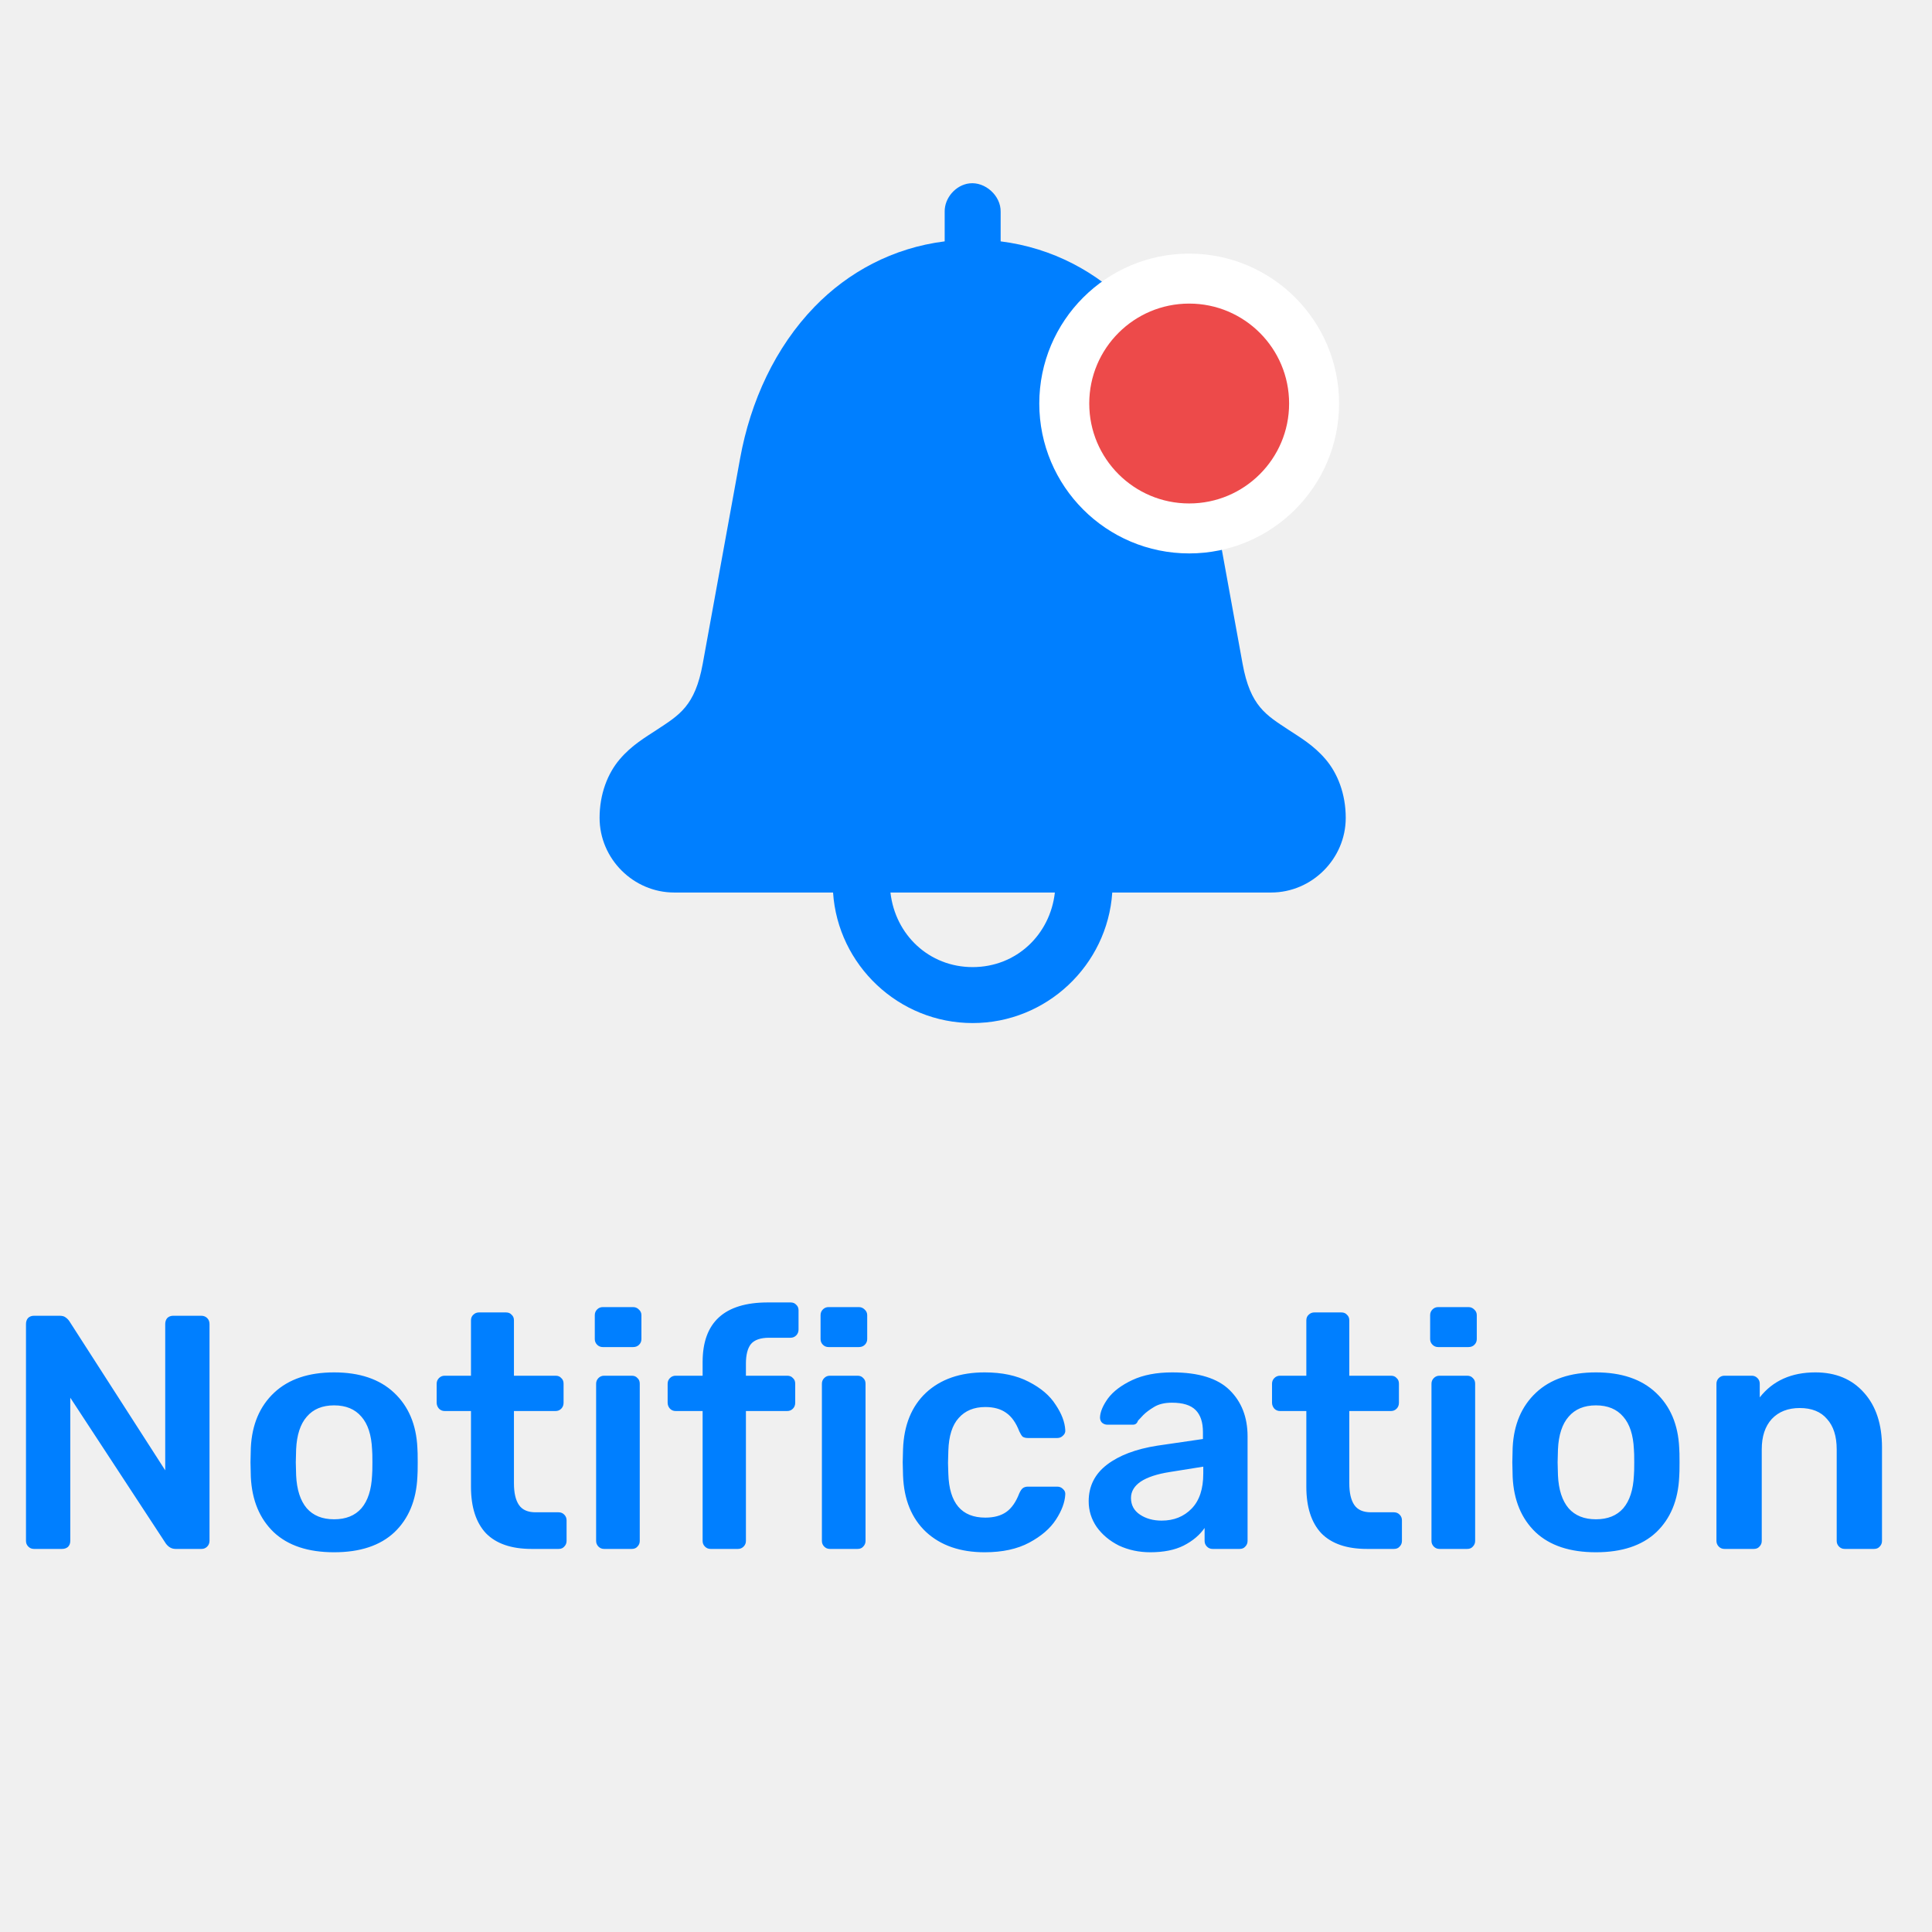
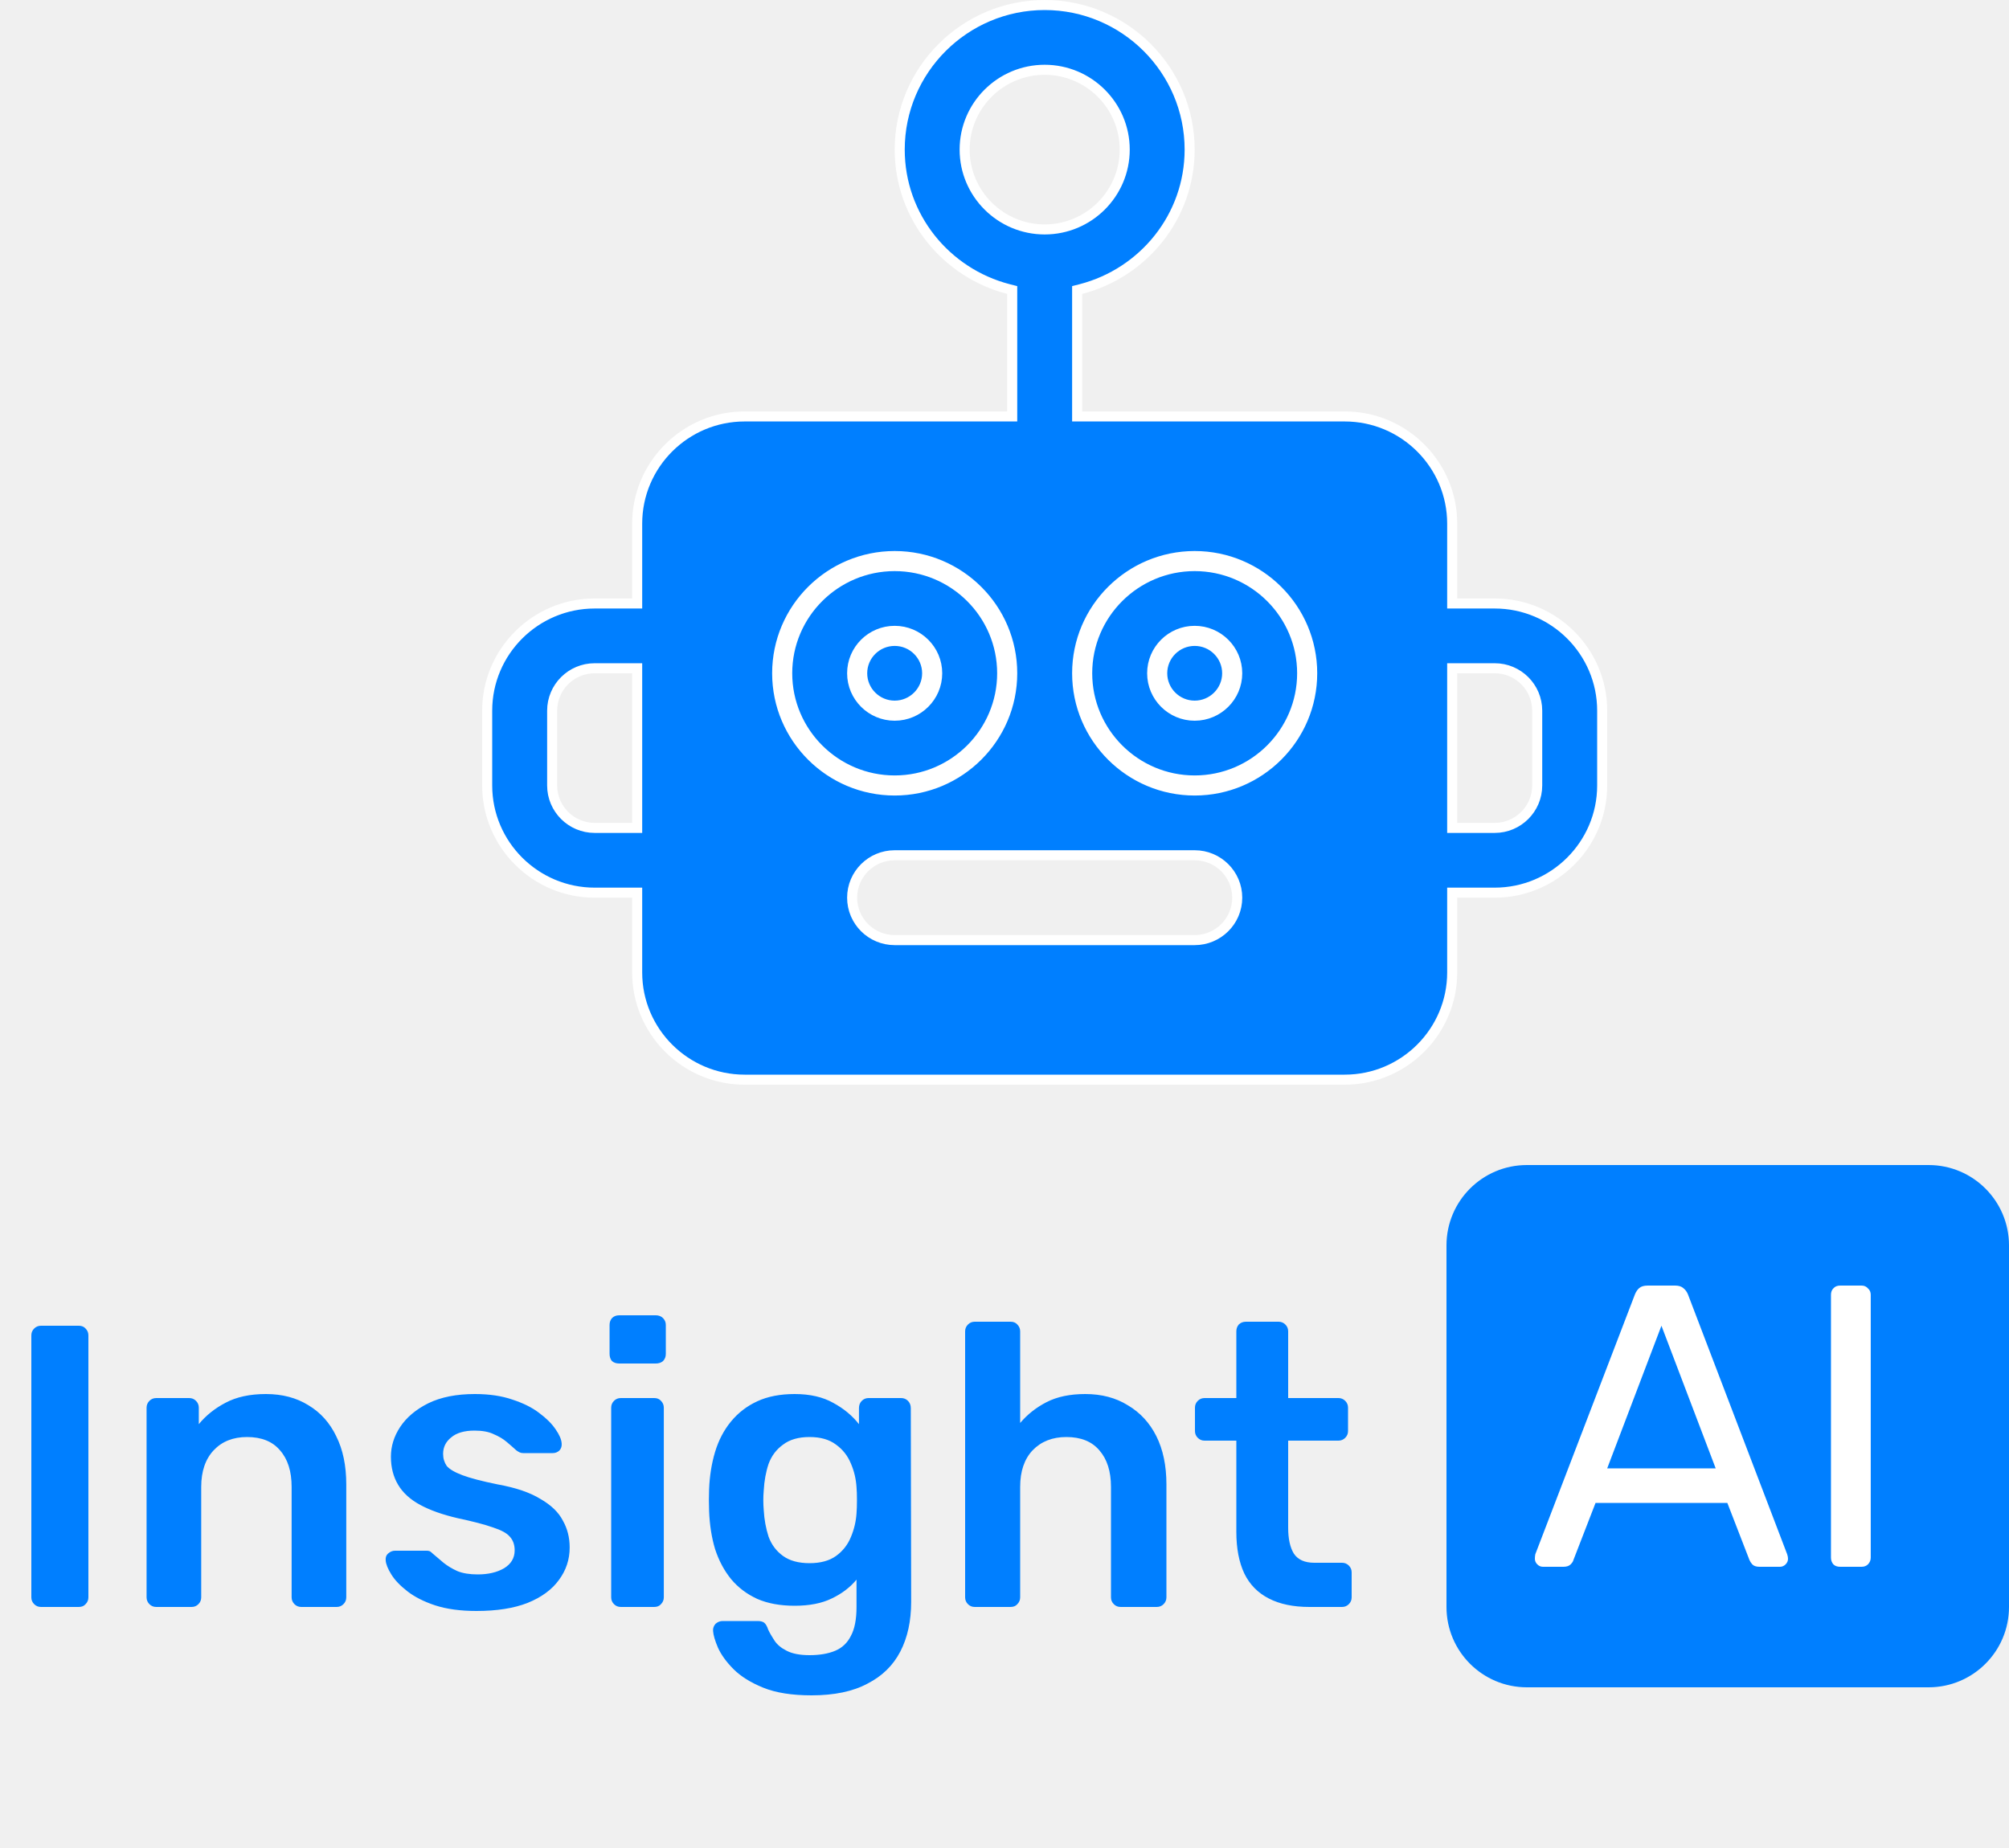
- <svg xmlns="http://www.w3.org/2000/svg" width="60" height="60" viewBox="0 0 58 47" fill="none">
-   <path d="M1.02 41C0.953 41 0.897 40.977 0.85 40.93C0.803 40.883 0.78 40.827 0.78 40.76V34.25C0.78 34.177 0.8 34.117 0.84 34.07C0.887 34.023 0.947 34 1.02 34H1.79C1.87 34 1.93 34.017 1.97 34.05C2.01 34.077 2.047 34.113 2.08 34.16L4.96 38.64V34.25C4.96 34.177 4.98 34.117 5.02 34.07C5.067 34.023 5.127 34 5.2 34H6.04C6.113 34 6.173 34.023 6.22 34.07C6.267 34.117 6.29 34.177 6.29 34.25V40.75C6.29 40.823 6.267 40.883 6.22 40.93C6.173 40.977 6.117 41 6.05 41H5.27C5.157 41 5.06 40.947 4.98 40.84L2.11 36.46V40.76C2.11 40.833 2.087 40.893 2.04 40.94C1.993 40.98 1.933 41 1.86 41H1.02ZM10.03 41.1C9.25 41.1 8.647 40.9 8.22 40.5C7.794 40.093 7.564 39.54 7.53 38.84L7.52 38.4L7.53 37.96C7.564 37.267 7.797 36.717 8.23 36.31C8.664 35.903 9.264 35.7 10.03 35.7C10.797 35.7 11.397 35.903 11.83 36.31C12.264 36.717 12.497 37.267 12.53 37.96C12.537 38.04 12.54 38.187 12.54 38.4C12.54 38.613 12.537 38.76 12.53 38.84C12.497 39.54 12.267 40.093 11.84 40.5C11.414 40.9 10.81 41.1 10.03 41.1ZM10.03 40.11C10.384 40.11 10.657 40 10.85 39.78C11.044 39.553 11.15 39.223 11.17 38.79C11.177 38.723 11.18 38.593 11.18 38.4C11.18 38.207 11.177 38.077 11.17 38.01C11.15 37.577 11.044 37.25 10.85 37.03C10.657 36.803 10.384 36.69 10.03 36.69C9.677 36.69 9.404 36.803 9.21 37.03C9.017 37.25 8.91 37.577 8.89 38.01L8.88 38.4L8.89 38.79C8.91 39.223 9.017 39.553 9.21 39.78C9.404 40 9.677 40.11 10.03 40.11ZM15.959 41C15.353 41 14.896 40.843 14.589 40.53C14.289 40.21 14.139 39.743 14.139 39.13V36.86H13.349C13.283 36.86 13.226 36.837 13.179 36.79C13.133 36.737 13.109 36.677 13.109 36.61V36.04C13.109 35.973 13.133 35.917 13.179 35.87C13.226 35.823 13.283 35.8 13.349 35.8H14.139V34.14C14.139 34.067 14.163 34.01 14.209 33.97C14.256 33.923 14.313 33.9 14.379 33.9H15.189C15.263 33.9 15.319 33.923 15.359 33.97C15.406 34.01 15.429 34.067 15.429 34.14V35.8H16.679C16.753 35.8 16.809 35.823 16.849 35.87C16.896 35.91 16.919 35.967 16.919 36.04V36.61C16.919 36.683 16.896 36.743 16.849 36.79C16.803 36.837 16.746 36.86 16.679 36.86H15.429V39.03C15.429 39.317 15.479 39.533 15.579 39.68C15.679 39.827 15.846 39.9 16.079 39.9H16.769C16.836 39.9 16.893 39.923 16.939 39.97C16.986 40.017 17.009 40.073 17.009 40.14V40.76C17.009 40.827 16.986 40.883 16.939 40.93C16.899 40.977 16.843 41 16.769 41H15.959ZM18.096 34.94C18.03 34.94 17.973 34.917 17.926 34.87C17.88 34.823 17.856 34.767 17.856 34.7V33.98C17.856 33.913 17.88 33.857 17.926 33.81C17.973 33.763 18.03 33.74 18.096 33.74H19.006C19.073 33.74 19.13 33.763 19.176 33.81C19.23 33.857 19.256 33.913 19.256 33.98V34.7C19.256 34.767 19.233 34.823 19.186 34.87C19.14 34.917 19.08 34.94 19.006 34.94H18.096ZM18.136 41C18.07 41 18.013 40.977 17.966 40.93C17.92 40.883 17.896 40.827 17.896 40.76V36.04C17.896 35.973 17.92 35.917 17.966 35.87C18.013 35.823 18.07 35.8 18.136 35.8H18.966C19.04 35.8 19.096 35.823 19.136 35.87C19.183 35.91 19.206 35.967 19.206 36.04V40.76C19.206 40.827 19.183 40.883 19.136 40.93C19.096 40.977 19.04 41 18.966 41H18.136ZM21.333 41C21.266 41 21.21 40.977 21.163 40.93C21.116 40.883 21.093 40.827 21.093 40.76V36.86H20.283C20.216 36.86 20.16 36.837 20.113 36.79C20.066 36.737 20.043 36.677 20.043 36.61V36.04C20.043 35.973 20.066 35.917 20.113 35.87C20.16 35.823 20.216 35.8 20.283 35.8H21.093V35.39C21.093 34.197 21.746 33.6 23.053 33.6H23.733C23.806 33.6 23.863 33.623 23.903 33.67C23.95 33.71 23.973 33.767 23.973 33.84V34.41C23.973 34.483 23.95 34.543 23.903 34.59C23.856 34.637 23.8 34.66 23.733 34.66H23.093C22.833 34.66 22.65 34.723 22.543 34.85C22.443 34.977 22.393 35.173 22.393 35.44V35.8H23.633C23.706 35.8 23.763 35.823 23.803 35.87C23.85 35.91 23.873 35.967 23.873 36.04V36.61C23.873 36.683 23.85 36.743 23.803 36.79C23.756 36.837 23.7 36.86 23.633 36.86H22.393V40.76C22.393 40.827 22.37 40.883 22.323 40.93C22.276 40.977 22.22 41 22.153 41H21.333ZM24.874 34.94C24.807 34.94 24.75 34.917 24.704 34.87C24.657 34.823 24.634 34.767 24.634 34.7V33.98C24.634 33.913 24.657 33.857 24.704 33.81C24.75 33.763 24.807 33.74 24.874 33.74H25.784C25.85 33.74 25.907 33.763 25.954 33.81C26.007 33.857 26.034 33.913 26.034 33.98V34.7C26.034 34.767 26.01 34.823 25.964 34.87C25.917 34.917 25.857 34.94 25.784 34.94H24.874ZM24.914 41C24.847 41 24.79 40.977 24.744 40.93C24.697 40.883 24.674 40.827 24.674 40.76V36.04C24.674 35.973 24.697 35.917 24.744 35.87C24.79 35.823 24.847 35.8 24.914 35.8H25.744C25.817 35.8 25.874 35.823 25.914 35.87C25.96 35.91 25.984 35.967 25.984 36.04V40.76C25.984 40.827 25.96 40.883 25.914 40.93C25.874 40.977 25.817 41 25.744 41H24.914ZM29.56 41.1C28.827 41.1 28.24 40.897 27.8 40.49C27.367 40.083 27.137 39.52 27.11 38.8L27.1 38.4L27.11 38C27.137 37.28 27.367 36.717 27.8 36.31C28.24 35.903 28.827 35.7 29.56 35.7C30.08 35.7 30.52 35.793 30.88 35.98C31.247 36.167 31.517 36.397 31.69 36.67C31.87 36.937 31.967 37.19 31.98 37.43C31.987 37.497 31.964 37.553 31.91 37.6C31.864 37.647 31.807 37.67 31.74 37.67H30.86C30.794 37.67 30.74 37.657 30.7 37.63C30.667 37.597 30.634 37.543 30.6 37.47C30.5 37.21 30.367 37.023 30.2 36.91C30.04 36.797 29.834 36.74 29.58 36.74C29.24 36.74 28.974 36.85 28.78 37.07C28.587 37.283 28.484 37.61 28.47 38.05L28.46 38.42L28.47 38.75C28.497 39.623 28.867 40.06 29.58 40.06C29.84 40.06 30.05 40.003 30.21 39.89C30.37 39.777 30.5 39.59 30.6 39.33C30.634 39.257 30.667 39.207 30.7 39.18C30.74 39.147 30.794 39.13 30.86 39.13H31.74C31.807 39.13 31.864 39.153 31.91 39.2C31.964 39.247 31.987 39.303 31.98 39.37C31.967 39.603 31.874 39.853 31.7 40.12C31.527 40.387 31.26 40.617 30.9 40.81C30.54 41.003 30.094 41.1 29.56 41.1ZM34.533 41.1C34.193 41.1 33.88 41.033 33.593 40.9C33.313 40.76 33.09 40.573 32.923 40.34C32.763 40.107 32.683 39.85 32.683 39.57C32.683 39.117 32.867 38.75 33.233 38.47C33.6 38.19 34.103 38 34.743 37.9L36.113 37.7V37.49C36.113 37.197 36.04 36.977 35.893 36.83C35.747 36.683 35.51 36.61 35.183 36.61C34.963 36.61 34.783 36.653 34.643 36.74C34.51 36.82 34.403 36.9 34.323 36.98C34.243 37.067 34.19 37.123 34.163 37.15C34.137 37.23 34.087 37.27 34.013 37.27H33.243C33.183 37.27 33.13 37.25 33.083 37.21C33.043 37.17 33.023 37.117 33.023 37.05C33.03 36.883 33.11 36.693 33.263 36.48C33.423 36.267 33.667 36.083 33.993 35.93C34.32 35.777 34.72 35.7 35.193 35.7C35.98 35.7 36.553 35.877 36.913 36.23C37.273 36.583 37.453 37.047 37.453 37.62V40.76C37.453 40.827 37.43 40.883 37.383 40.93C37.343 40.977 37.287 41 37.213 41H36.403C36.337 41 36.28 40.977 36.233 40.93C36.187 40.883 36.163 40.827 36.163 40.76V40.37C36.017 40.583 35.807 40.76 35.533 40.9C35.267 41.033 34.933 41.1 34.533 41.1ZM34.873 40.15C35.24 40.15 35.54 40.03 35.773 39.79C36.007 39.55 36.123 39.2 36.123 38.74V38.53L35.123 38.69C34.737 38.75 34.443 38.847 34.243 38.98C34.05 39.113 33.953 39.277 33.953 39.47C33.953 39.683 34.043 39.85 34.223 39.97C34.403 40.09 34.62 40.15 34.873 40.15ZM41.037 41C40.431 41 39.974 40.843 39.667 40.53C39.367 40.21 39.217 39.743 39.217 39.13V36.86H38.427C38.361 36.86 38.304 36.837 38.257 36.79C38.211 36.737 38.187 36.677 38.187 36.61V36.04C38.187 35.973 38.211 35.917 38.257 35.87C38.304 35.823 38.361 35.8 38.427 35.8H39.217V34.14C39.217 34.067 39.241 34.01 39.287 33.97C39.334 33.923 39.391 33.9 39.457 33.9H40.267C40.341 33.9 40.397 33.923 40.437 33.97C40.484 34.01 40.507 34.067 40.507 34.14V35.8H41.757C41.831 35.8 41.887 35.823 41.927 35.87C41.974 35.91 41.997 35.967 41.997 36.04V36.61C41.997 36.683 41.974 36.743 41.927 36.79C41.881 36.837 41.824 36.86 41.757 36.86H40.507V39.03C40.507 39.317 40.557 39.533 40.657 39.68C40.757 39.827 40.924 39.9 41.157 39.9H41.847C41.914 39.9 41.971 39.923 42.017 39.97C42.064 40.017 42.087 40.073 42.087 40.14V40.76C42.087 40.827 42.064 40.883 42.017 40.93C41.977 40.977 41.921 41 41.847 41H41.037ZM43.175 34.94C43.108 34.94 43.051 34.917 43.005 34.87C42.958 34.823 42.934 34.767 42.934 34.7V33.98C42.934 33.913 42.958 33.857 43.005 33.81C43.051 33.763 43.108 33.74 43.175 33.74H44.084C44.151 33.74 44.208 33.763 44.255 33.81C44.308 33.857 44.334 33.913 44.334 33.98V34.7C44.334 34.767 44.311 34.823 44.264 34.87C44.218 34.917 44.158 34.94 44.084 34.94H43.175ZM43.215 41C43.148 41 43.091 40.977 43.044 40.93C42.998 40.883 42.974 40.827 42.974 40.76V36.04C42.974 35.973 42.998 35.917 43.044 35.87C43.091 35.823 43.148 35.8 43.215 35.8H44.044C44.118 35.8 44.175 35.823 44.215 35.87C44.261 35.91 44.285 35.967 44.285 36.04V40.76C44.285 40.827 44.261 40.883 44.215 40.93C44.175 40.977 44.118 41 44.044 41H43.215ZM47.911 41.1C47.131 41.1 46.528 40.9 46.101 40.5C45.675 40.093 45.444 39.54 45.411 38.84L45.401 38.4L45.411 37.96C45.444 37.267 45.678 36.717 46.111 36.31C46.544 35.903 47.145 35.7 47.911 35.7C48.678 35.7 49.278 35.903 49.711 36.31C50.145 36.717 50.378 37.267 50.411 37.96C50.418 38.04 50.421 38.187 50.421 38.4C50.421 38.613 50.418 38.76 50.411 38.84C50.378 39.54 50.148 40.093 49.721 40.5C49.294 40.9 48.691 41.1 47.911 41.1ZM47.911 40.11C48.264 40.11 48.538 40 48.731 39.78C48.925 39.553 49.031 39.223 49.051 38.79C49.058 38.723 49.061 38.593 49.061 38.4C49.061 38.207 49.058 38.077 49.051 38.01C49.031 37.577 48.925 37.25 48.731 37.03C48.538 36.803 48.264 36.69 47.911 36.69C47.558 36.69 47.285 36.803 47.091 37.03C46.898 37.25 46.791 37.577 46.771 38.01L46.761 38.4L46.771 38.79C46.791 39.223 46.898 39.553 47.091 39.78C47.285 40 47.558 40.11 47.911 40.11ZM51.769 41C51.703 41 51.646 40.977 51.599 40.93C51.553 40.883 51.529 40.827 51.529 40.76V36.04C51.529 35.973 51.553 35.917 51.599 35.87C51.646 35.823 51.703 35.8 51.769 35.8H52.589C52.656 35.8 52.712 35.823 52.759 35.87C52.806 35.917 52.829 35.973 52.829 36.04V36.45C53.222 35.95 53.779 35.7 54.499 35.7C55.112 35.7 55.599 35.903 55.959 36.31C56.319 36.71 56.499 37.257 56.499 37.95V40.76C56.499 40.827 56.476 40.883 56.429 40.93C56.389 40.977 56.333 41 56.259 41H55.379C55.312 41 55.256 40.977 55.209 40.93C55.163 40.883 55.139 40.827 55.139 40.76V38.01C55.139 37.617 55.042 37.313 54.849 37.1C54.663 36.88 54.389 36.77 54.029 36.77C53.676 36.77 53.396 36.88 53.189 37.1C52.989 37.32 52.889 37.623 52.889 38.01V40.76C52.889 40.827 52.866 40.883 52.819 40.93C52.779 40.977 52.722 41 52.649 41H51.769Z" fill="#007FFF" />
-   <path d="M29.104 0.005C28.694 0.052 28.353 0.441 28.36 0.854V1.746C26.799 1.941 25.462 2.671 24.457 3.706C23.276 4.923 22.531 6.542 22.218 8.265L21.097 14.425C20.865 15.703 20.391 15.965 19.715 16.411C19.377 16.634 18.964 16.871 18.604 17.295C18.243 17.718 18 18.336 18 19.053C18 20.28 19.014 21.294 20.24 21.294H25.009C25.154 23.476 26.982 25.213 29.2 25.213C31.418 25.213 33.246 23.476 33.391 21.294H38.16C39.386 21.294 40.4 20.28 40.4 19.053C40.4 18.336 40.157 17.718 39.796 17.295C39.435 16.871 39.023 16.634 38.685 16.411C38.009 15.965 37.535 15.703 37.303 14.425L36.182 8.265C35.869 6.542 35.124 4.923 33.943 3.706C32.938 2.671 31.601 1.941 30.04 1.746V0.854C30.048 0.377 29.577 -0.05 29.104 0.005ZM26.732 21.294H31.668C31.525 22.561 30.511 23.533 29.2 23.533C27.889 23.533 26.875 22.561 26.732 21.294Z" fill="#007FFF" />
-   <circle cx="35.7" cy="6.614" r="3.75" fill="#ED4A4A" stroke="white" stroke-width="1.5" />
+ <svg xmlns="http://www.w3.org/2000/svg" width="50" height="46" viewBox="0 0 50 46" fill="none">
+   <path d="M36.142 14.897V15.022H36.267H37.2C38.675 15.022 39.875 16.219 39.875 17.69V19.552C39.875 21.022 38.675 22.22 37.2 22.22H36.267H36.142V22.345V24.207C36.142 25.677 34.942 26.875 33.467 26.875H18.533C17.058 26.875 15.858 25.677 15.858 24.207V22.345V22.22H15.733H14.8C13.325 22.22 12.125 21.022 12.125 19.552V17.69C12.125 16.219 13.325 15.022 14.8 15.022H15.733H15.858V14.897V13.034C15.858 11.564 17.058 10.366 18.533 10.366H25.067H25.192V10.241V7.316V7.219L25.098 7.195C23.545 6.793 22.392 5.395 22.392 3.724C22.392 1.74 24.01 0.125 26 0.125C27.99 0.125 29.608 1.74 29.608 3.724C29.608 5.395 28.455 6.793 26.902 7.195L26.808 7.219V7.316V10.241V10.366H26.933H33.467C34.942 10.366 36.142 11.564 36.142 13.034V14.897ZM15.733 20.608H15.858V20.483V16.759V16.634H15.733H14.8C14.217 16.634 13.742 17.106 13.742 17.69V19.552C13.742 20.135 14.217 20.608 14.8 20.608H15.733ZM36.142 20.483V20.608H36.267H37.2C37.783 20.608 38.258 20.135 38.258 19.552V17.69C38.258 17.106 37.783 16.634 37.2 16.634H36.267H36.142V16.759V20.483ZM26 1.737C24.902 1.737 24.008 2.628 24.008 3.724C24.008 4.82 24.902 5.711 26 5.711C27.098 5.711 27.992 4.82 27.992 3.724C27.992 2.628 27.098 1.737 26 1.737ZM25.192 16.759C25.192 15.149 23.879 13.841 22.267 13.841C20.654 13.841 19.342 15.149 19.342 16.759C19.342 18.368 20.654 19.677 22.267 19.677C23.879 19.677 25.192 18.368 25.192 16.759ZM22.267 14.091C23.742 14.091 24.942 15.288 24.942 16.759C24.942 18.229 23.742 19.427 22.267 19.427C20.792 19.427 19.592 18.229 19.592 16.759C19.592 15.288 20.792 14.091 22.267 14.091ZM21.458 16.759C21.458 16.314 21.821 15.953 22.267 15.953C22.712 15.953 23.075 16.314 23.075 16.759C23.075 17.203 22.712 17.565 22.267 17.565C21.821 17.565 21.458 17.203 21.458 16.759ZM22.267 15.703C21.684 15.703 21.208 16.175 21.208 16.759C21.208 17.342 21.684 17.815 22.267 17.815C22.85 17.815 23.325 17.342 23.325 16.759C23.325 16.175 22.85 15.703 22.267 15.703ZM29.733 13.841C28.121 13.841 26.808 15.149 26.808 16.759C26.808 18.368 28.121 19.677 29.733 19.677C31.346 19.677 32.658 18.368 32.658 16.759C32.658 15.149 31.346 13.841 29.733 13.841ZM27.058 16.759C27.058 15.288 28.258 14.091 29.733 14.091C31.208 14.091 32.408 15.288 32.408 16.759C32.408 18.229 31.208 19.427 29.733 19.427C28.258 19.427 27.058 18.229 27.058 16.759ZM29.733 17.565C29.288 17.565 28.925 17.203 28.925 16.759C28.925 16.314 29.288 15.953 29.733 15.953C30.179 15.953 30.542 16.314 30.542 16.759C30.542 17.203 30.179 17.565 29.733 17.565ZM28.675 16.759C28.675 17.342 29.15 17.815 29.733 17.815C30.316 17.815 30.792 17.342 30.792 16.759C30.792 16.175 30.316 15.703 29.733 15.703C29.15 15.703 28.675 16.175 28.675 16.759ZM29.733 23.401C30.317 23.401 30.792 22.929 30.792 22.345C30.792 21.761 30.317 21.289 29.733 21.289H22.267C21.683 21.289 21.208 21.761 21.208 22.345C21.208 22.929 21.683 23.401 22.267 23.401H29.733Z" fill="#007FFF" stroke="white" stroke-width="0.25" />
+   <rect x="36.25" y="29.25" width="13.5" height="12.5" rx="1.75" fill="#007FFF" stroke="#007FFF" stroke-width="0.5" />
+   <path d="M1.02 40C0.953 40 0.897 39.977 0.85 39.93C0.803 39.883 0.78 39.827 0.78 39.76V33.24C0.78 33.173 0.803 33.117 0.85 33.07C0.897 33.023 0.953 33 1.02 33H1.96C2.033 33 2.09 33.023 2.13 33.07C2.177 33.117 2.2 33.173 2.2 33.24V39.76C2.2 39.827 2.177 39.883 2.13 39.93C2.09 39.977 2.033 40 1.96 40H1.02ZM3.888 40C3.822 40 3.765 39.977 3.718 39.93C3.672 39.883 3.648 39.827 3.648 39.76V35.04C3.648 34.973 3.672 34.917 3.718 34.87C3.765 34.823 3.822 34.8 3.888 34.8H4.708C4.775 34.8 4.832 34.823 4.878 34.87C4.925 34.917 4.948 34.973 4.948 35.04V35.45C5.122 35.237 5.342 35.06 5.608 34.92C5.882 34.773 6.218 34.7 6.618 34.7C7.025 34.7 7.378 34.793 7.678 34.98C7.978 35.16 8.208 35.417 8.368 35.75C8.535 36.083 8.618 36.483 8.618 36.95V39.76C8.618 39.827 8.595 39.883 8.548 39.93C8.502 39.977 8.445 40 8.378 40H7.498C7.432 40 7.375 39.977 7.328 39.93C7.282 39.883 7.258 39.827 7.258 39.76V37.01C7.258 36.623 7.162 36.32 6.968 36.1C6.782 35.88 6.508 35.77 6.148 35.77C5.802 35.77 5.525 35.88 5.318 36.1C5.112 36.32 5.008 36.623 5.008 37.01V39.76C5.008 39.827 4.985 39.883 4.938 39.93C4.892 39.977 4.835 40 4.768 40H3.888ZM11.858 40.1C11.459 40.1 11.115 40.053 10.829 39.96C10.549 39.867 10.319 39.75 10.139 39.61C9.959 39.47 9.825 39.33 9.739 39.19C9.652 39.05 9.605 38.933 9.599 38.84C9.592 38.767 9.612 38.71 9.659 38.67C9.712 38.623 9.769 38.6 9.829 38.6H10.618C10.645 38.6 10.668 38.603 10.688 38.61C10.709 38.617 10.735 38.637 10.768 38.67C10.855 38.743 10.945 38.82 11.039 38.9C11.139 38.98 11.255 39.05 11.389 39.11C11.522 39.163 11.688 39.19 11.889 39.19C12.149 39.19 12.365 39.14 12.539 39.04C12.719 38.933 12.809 38.783 12.809 38.59C12.809 38.45 12.768 38.337 12.688 38.25C12.615 38.163 12.475 38.087 12.268 38.02C12.062 37.947 11.768 37.87 11.389 37.79C11.015 37.703 10.705 37.593 10.459 37.46C10.212 37.327 10.028 37.16 9.909 36.96C9.789 36.76 9.729 36.527 9.729 36.26C9.729 36 9.805 35.753 9.959 35.52C10.118 35.28 10.352 35.083 10.659 34.93C10.972 34.777 11.358 34.7 11.819 34.7C12.178 34.7 12.492 34.747 12.758 34.84C13.025 34.927 13.245 35.037 13.418 35.17C13.598 35.303 13.735 35.44 13.829 35.58C13.922 35.713 13.972 35.83 13.979 35.93C13.985 36.003 13.965 36.063 13.918 36.11C13.872 36.15 13.819 36.17 13.758 36.17H13.018C12.985 36.17 12.955 36.163 12.928 36.15C12.902 36.137 12.875 36.12 12.848 36.1C12.775 36.033 12.695 35.963 12.608 35.89C12.522 35.817 12.415 35.753 12.289 35.7C12.168 35.64 12.008 35.61 11.809 35.61C11.555 35.61 11.362 35.667 11.229 35.78C11.095 35.887 11.028 36.023 11.028 36.19C11.028 36.303 11.059 36.403 11.118 36.49C11.185 36.57 11.315 36.647 11.508 36.72C11.702 36.793 11.995 36.87 12.389 36.95C12.835 37.03 13.188 37.15 13.448 37.31C13.715 37.463 13.902 37.643 14.008 37.85C14.122 38.05 14.178 38.273 14.178 38.52C14.178 38.82 14.088 39.09 13.909 39.33C13.735 39.57 13.475 39.76 13.129 39.9C12.789 40.033 12.365 40.1 11.858 40.1ZM15.451 40C15.384 40 15.327 39.977 15.281 39.93C15.234 39.883 15.211 39.827 15.211 39.76V35.04C15.211 34.973 15.234 34.917 15.281 34.87C15.327 34.823 15.384 34.8 15.451 34.8H16.281C16.354 34.8 16.411 34.823 16.451 34.87C16.497 34.917 16.521 34.973 16.521 35.04V39.76C16.521 39.827 16.497 39.883 16.451 39.93C16.411 39.977 16.354 40 16.281 40H15.451ZM15.411 33.94C15.337 33.94 15.277 33.92 15.231 33.88C15.191 33.833 15.171 33.773 15.171 33.7V32.98C15.171 32.913 15.191 32.857 15.231 32.81C15.277 32.763 15.337 32.74 15.411 32.74H16.321C16.394 32.74 16.454 32.763 16.501 32.81C16.547 32.857 16.571 32.913 16.571 32.98V33.7C16.571 33.773 16.547 33.833 16.501 33.88C16.454 33.92 16.394 33.94 16.321 33.94H15.411ZM20.198 42.2C19.711 42.2 19.311 42.137 18.997 42.01C18.684 41.883 18.438 41.73 18.258 41.55C18.078 41.37 17.948 41.19 17.867 41.01C17.794 40.837 17.754 40.7 17.747 40.6C17.741 40.533 17.761 40.473 17.808 40.42C17.861 40.373 17.921 40.35 17.988 40.35H18.858C18.924 40.35 18.977 40.363 19.017 40.39C19.058 40.423 19.091 40.48 19.117 40.56C19.157 40.647 19.211 40.74 19.277 40.84C19.344 40.94 19.444 41.023 19.578 41.09C19.718 41.163 19.907 41.2 20.148 41.2C20.401 41.2 20.614 41.163 20.788 41.09C20.961 41.017 21.091 40.893 21.177 40.72C21.271 40.547 21.317 40.307 21.317 40V39.32C21.157 39.513 20.951 39.67 20.698 39.79C20.451 39.91 20.144 39.97 19.777 39.97C19.418 39.97 19.108 39.913 18.848 39.8C18.587 39.68 18.371 39.517 18.198 39.31C18.024 39.097 17.891 38.847 17.797 38.56C17.711 38.273 17.661 37.957 17.648 37.61C17.641 37.43 17.641 37.25 17.648 37.07C17.661 36.737 17.711 36.427 17.797 36.14C17.884 35.853 18.014 35.603 18.188 35.39C18.367 35.17 18.587 35 18.848 34.88C19.108 34.76 19.418 34.7 19.777 34.7C20.157 34.7 20.477 34.773 20.738 34.92C20.997 35.06 21.211 35.237 21.378 35.45V35.05C21.378 34.977 21.401 34.917 21.448 34.87C21.494 34.823 21.551 34.8 21.617 34.8H22.427C22.494 34.8 22.551 34.823 22.598 34.87C22.644 34.917 22.668 34.977 22.668 35.05L22.677 39.87C22.677 40.35 22.587 40.763 22.407 41.11C22.227 41.457 21.954 41.723 21.587 41.91C21.227 42.103 20.764 42.2 20.198 42.2ZM20.148 38.91C20.421 38.91 20.641 38.85 20.808 38.73C20.974 38.61 21.098 38.453 21.177 38.26C21.258 38.067 21.304 37.87 21.317 37.67C21.324 37.583 21.328 37.473 21.328 37.34C21.328 37.207 21.324 37.1 21.317 37.02C21.304 36.813 21.258 36.617 21.177 36.43C21.098 36.237 20.974 36.08 20.808 35.96C20.641 35.833 20.421 35.77 20.148 35.77C19.874 35.77 19.654 35.833 19.488 35.96C19.321 36.08 19.201 36.24 19.128 36.44C19.061 36.64 19.021 36.86 19.008 37.1C18.994 37.26 18.994 37.423 19.008 37.59C19.021 37.823 19.061 38.043 19.128 38.25C19.201 38.45 19.321 38.61 19.488 38.73C19.654 38.85 19.874 38.91 20.148 38.91ZM24.26 40C24.193 40 24.136 39.977 24.09 39.93C24.043 39.883 24.02 39.827 24.02 39.76V33.14C24.02 33.073 24.043 33.017 24.09 32.97C24.136 32.923 24.193 32.9 24.26 32.9H25.15C25.223 32.9 25.28 32.923 25.32 32.97C25.366 33.017 25.39 33.073 25.39 33.14V35.42C25.57 35.207 25.79 35.033 26.05 34.9C26.31 34.767 26.63 34.7 27.01 34.7C27.416 34.7 27.77 34.793 28.07 34.98C28.376 35.16 28.613 35.417 28.78 35.75C28.946 36.083 29.03 36.483 29.03 36.95V39.76C29.03 39.827 29.006 39.883 28.96 39.93C28.913 39.977 28.856 40 28.79 40H27.89C27.823 40 27.766 39.977 27.72 39.93C27.673 39.883 27.65 39.827 27.65 39.76V37.01C27.65 36.623 27.553 36.32 27.36 36.1C27.173 35.88 26.9 35.77 26.54 35.77C26.193 35.77 25.913 35.88 25.7 36.1C25.493 36.32 25.39 36.623 25.39 37.01V39.76C25.39 39.827 25.366 39.883 25.32 39.93C25.28 39.977 25.223 40 25.15 40H24.26ZM32.59 40C32.19 40 31.853 39.93 31.58 39.79C31.307 39.65 31.103 39.443 30.97 39.17C30.837 38.89 30.77 38.543 30.77 38.13V35.86H29.98C29.913 35.86 29.857 35.837 29.81 35.79C29.763 35.743 29.74 35.687 29.74 35.62V35.04C29.74 34.973 29.763 34.917 29.81 34.87C29.857 34.823 29.913 34.8 29.98 34.8H30.77V33.14C30.77 33.073 30.79 33.017 30.83 32.97C30.877 32.923 30.937 32.9 31.01 32.9H31.82C31.887 32.9 31.943 32.923 31.99 32.97C32.037 33.017 32.06 33.073 32.06 33.14V34.8H33.31C33.377 34.8 33.433 34.823 33.48 34.87C33.527 34.917 33.55 34.973 33.55 35.04V35.62C33.55 35.687 33.527 35.743 33.48 35.79C33.433 35.837 33.377 35.86 33.31 35.86H32.06V38.03C32.06 38.303 32.107 38.517 32.2 38.67C32.3 38.823 32.47 38.9 32.71 38.9H33.4C33.467 38.9 33.523 38.923 33.57 38.97C33.617 39.017 33.64 39.073 33.64 39.14V39.76C33.64 39.827 33.617 39.883 33.57 39.93C33.523 39.977 33.467 40 33.4 40H32.59Z" fill="#007FFF" />
+   <path d="M38.4 39C38.347 39 38.3 38.98 38.26 38.94C38.22 38.9 38.2 38.853 38.2 38.8C38.2 38.767 38.203 38.73 38.21 38.69L40.69 32.22C40.717 32.153 40.753 32.1 40.8 32.06C40.847 32.02 40.917 32 41.01 32H41.69C41.777 32 41.843 32.02 41.89 32.06C41.943 32.1 41.983 32.153 42.01 32.22L44.48 38.69C44.493 38.73 44.5 38.767 44.5 38.8C44.5 38.853 44.48 38.9 44.44 38.94C44.4 38.98 44.353 39 44.3 39H43.79C43.71 39 43.65 38.98 43.61 38.94C43.577 38.9 43.553 38.863 43.54 38.83L42.99 37.41H39.71L39.16 38.83C39.153 38.863 39.13 38.9 39.09 38.94C39.05 38.98 38.99 39 38.91 39H38.4ZM40 36.55H42.7L41.35 33L40 36.55ZM45.799 39C45.726 39 45.669 38.98 45.629 38.94C45.589 38.893 45.569 38.837 45.569 38.77V32.23C45.569 32.163 45.589 32.11 45.629 32.07C45.669 32.023 45.726 32 45.799 32H46.329C46.396 32 46.449 32.023 46.489 32.07C46.536 32.11 46.559 32.163 46.559 32.23V38.77C46.559 38.837 46.536 38.893 46.489 38.94C46.449 38.98 46.396 39 46.329 39H45.799Z" fill="white" />
</svg>
